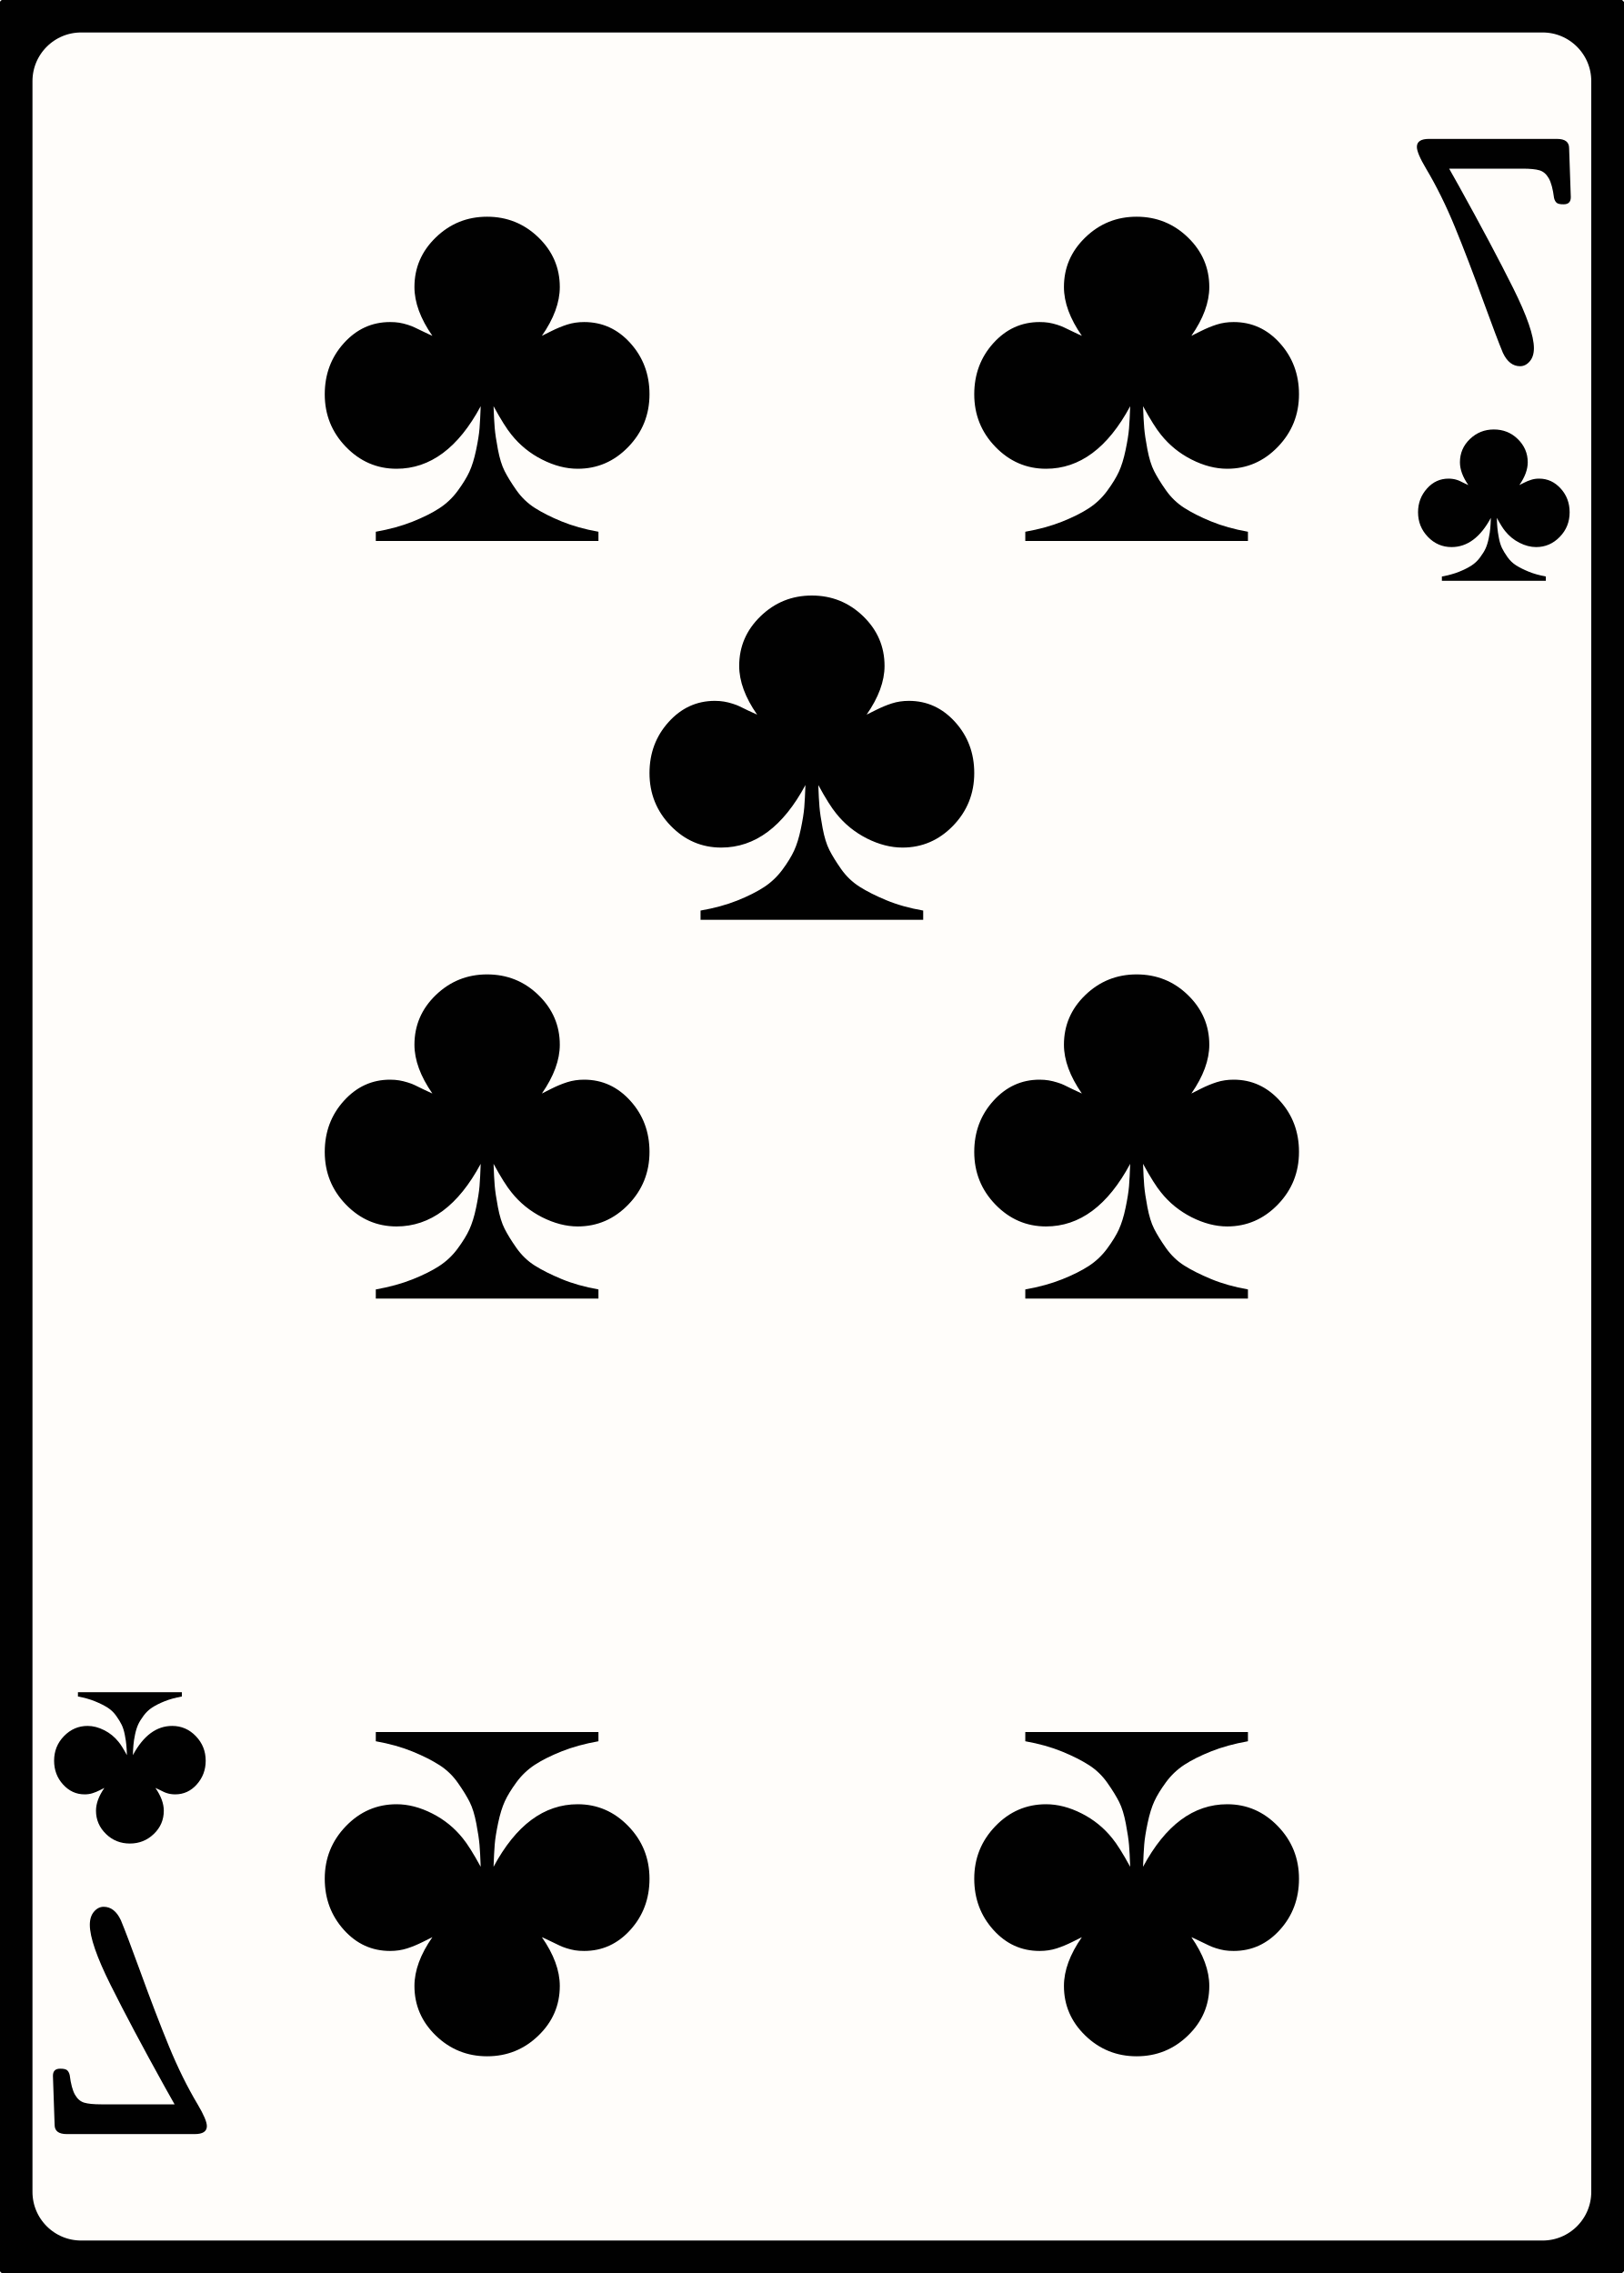
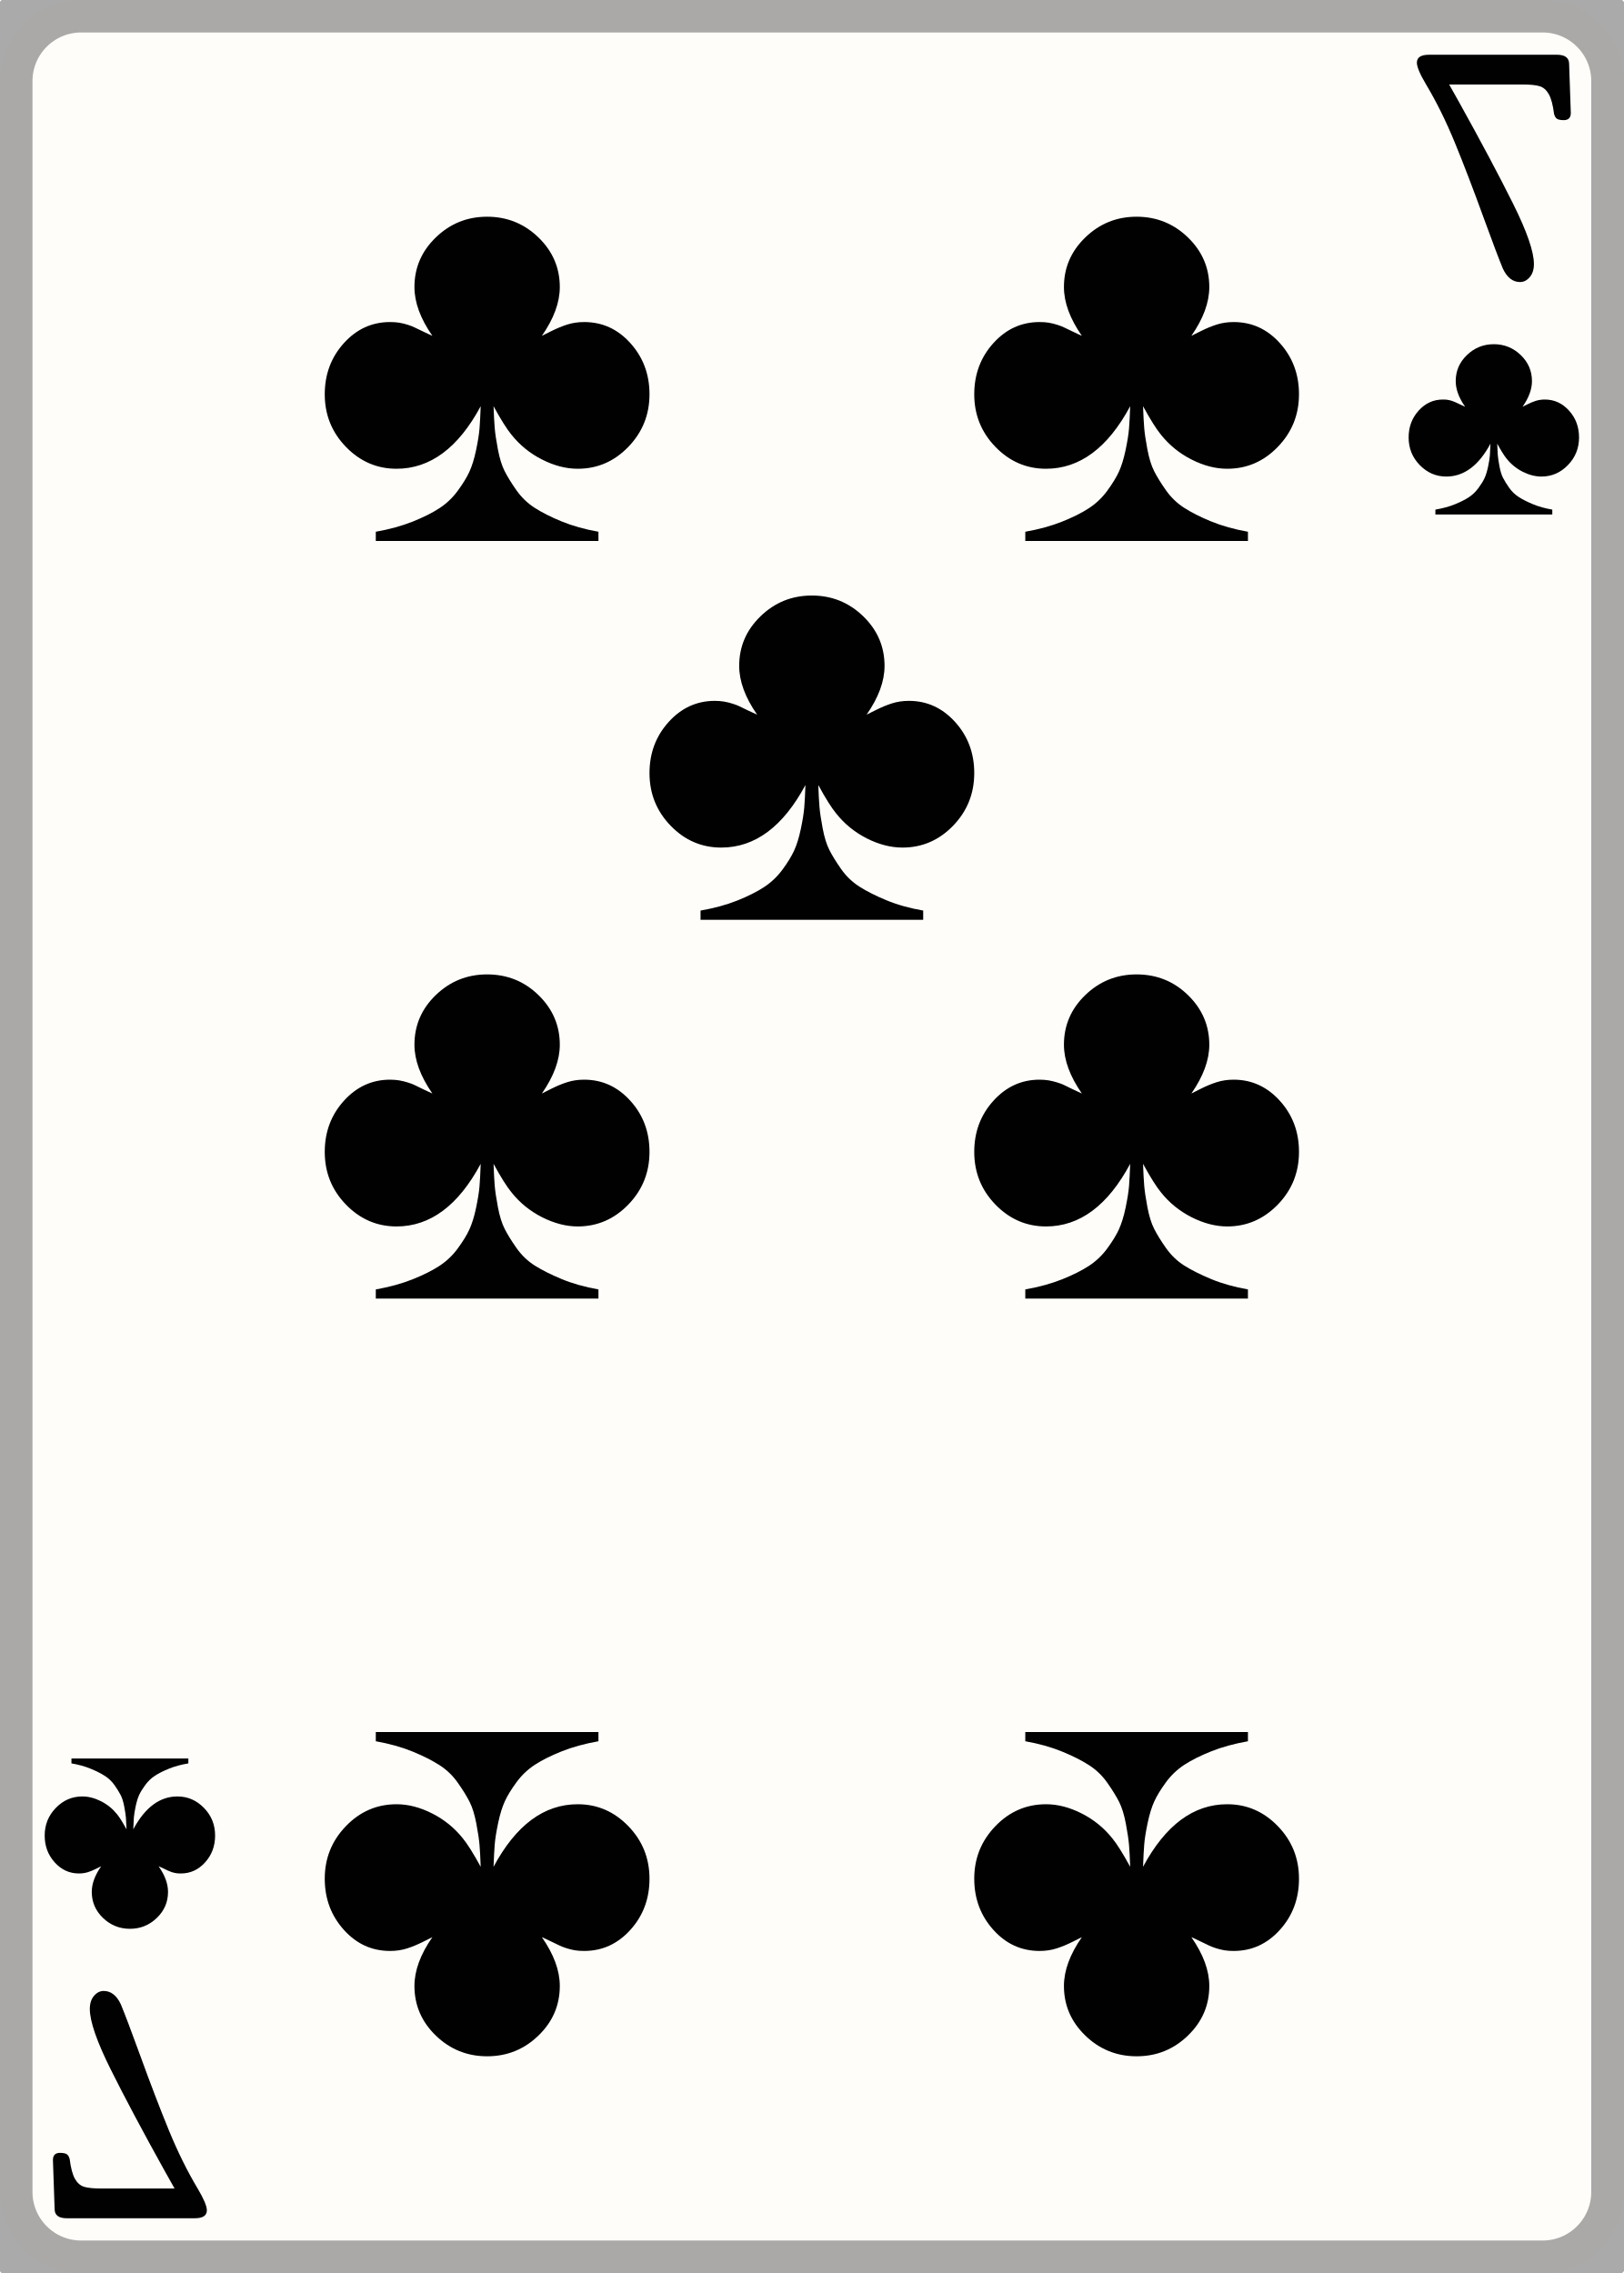
<svg width="25" height="35" id="card-lightclub7">
-   <rect x="0" y="0" rx="1.25" ry="1.25" width="25" height="35.0" stroke="#010101" fill="#fffdfa" />
+   <rect x="0" y="0" rx="1.25" ry="1.25" width="25" height="35.0" stroke="rgba(1,1,1,0.333)" fill="#fffdfa" />
  <path d="M7.401 6.255C7.396 6.396 7.39 6.511 7.383 6.598C7.376 6.686 7.358 6.797 7.33 6.931S7.267 7.177 7.227 7.264S7.127 7.449 7.047 7.558S6.872 7.756 6.763 7.827S6.518 7.966 6.353 8.032S5.999 8.15 5.786 8.188V8.33H9.214V8.188C9.001 8.15 8.813 8.097 8.647 8.029S8.344 7.891 8.233 7.82S8.028 7.658 7.95 7.547S7.812 7.338 7.769 7.253S7.692 7.057 7.666 6.92S7.624 6.674 7.617 6.591C7.61 6.508 7.604 6.396 7.599 6.255C7.712 6.462 7.805 6.609 7.875 6.694C8.003 6.854 8.16 6.982 8.346 7.076C8.533 7.171 8.716 7.218 8.895 7.218C9.197 7.218 9.457 7.106 9.674 6.881S10.0 6.387 10.0 6.071C10.0 5.764 9.902 5.502 9.706 5.284S9.273 4.959 8.994 4.959C8.9 4.959 8.813 4.972 8.732 4.998S8.572 5.057 8.492 5.097L8.343 5.171C8.527 4.907 8.619 4.657 8.619 4.42C8.619 4.123 8.509 3.868 8.29 3.656S7.807 3.337 7.5 3.337S6.93 3.443 6.71 3.656S6.381 4.123 6.381 4.42C6.381 4.657 6.473 4.907 6.657 5.171C6.624 5.157 6.578 5.136 6.519 5.107S6.416 5.058 6.388 5.044S6.323 5.015 6.278 5.001S6.19 4.976 6.147 4.969S6.058 4.959 6.006 4.959C5.727 4.959 5.49 5.067 5.294 5.284S5.0 5.764 5.0 6.071C5.0 6.387 5.109 6.657 5.326 6.881S5.803 7.218 6.105 7.218C6.624 7.218 7.056 6.897 7.401 6.255Z" fill="#010101" />
  <path d="M7.599 28.745C7.604 28.604 7.61 28.489 7.617 28.402C7.624 28.314 7.642 28.203 7.67 28.069S7.733 27.823 7.773 27.736S7.873 27.551 7.953 27.442S8.128 27.244 8.237 27.173S8.482 27.034 8.647 26.968S9.001 26.85 9.214 26.812V26.67H5.786V26.812C5.999 26.85 6.187 26.903 6.353 26.971S6.656 27.109 6.767 27.18S6.972 27.342 7.05 27.453S7.188 27.662 7.231 27.747S7.308 27.943 7.334 28.08S7.376 28.326 7.383 28.409C7.39 28.492 7.396 28.604 7.401 28.745C7.288 28.538 7.195 28.391 7.125 28.306C6.997 28.146 6.84 28.018 6.654 27.924C6.467 27.829 6.284 27.782 6.105 27.782C5.803 27.782 5.543 27.894 5.326 28.119S5.0 28.613 5.0 28.929C5.0 29.236 5.098 29.498 5.294 29.716S5.727 30.041 6.006 30.041C6.1 30.041 6.187 30.028 6.268 30.002S6.428 29.943 6.508 29.903L6.657 29.829C6.473 30.093 6.381 30.343 6.381 30.58C6.381 30.877 6.491 31.132 6.71 31.344S7.193 31.663 7.5 31.663S8.07 31.557 8.29 31.344S8.619 30.877 8.619 30.58C8.619 30.343 8.527 30.093 8.343 29.829C8.376 29.843 8.422 29.864 8.481 29.893S8.584 29.942 8.612 29.956S8.677 29.985 8.722 29.999S8.81 30.024 8.853 30.031S8.942 30.041 8.994 30.041C9.273 30.041 9.51 29.933 9.706 29.716S10.0 29.236 10.0 28.929C10.0 28.613 9.891 28.343 9.674 28.119S9.197 27.782 8.895 27.782C8.376 27.782 7.944 28.103 7.599 28.745Z" fill="#010101" />
  <path d="M7.401 17.921C7.396 18.063 7.39 18.178 7.383 18.265C7.376 18.352 7.358 18.463 7.33 18.598S7.267 18.843 7.227 18.931S7.127 19.116 7.047 19.225S6.872 19.423 6.763 19.494S6.518 19.633 6.353 19.699S5.999 19.817 5.786 19.855V19.996H9.214V19.855C9.001 19.817 8.813 19.764 8.647 19.695S8.344 19.557 8.233 19.487S8.028 19.325 7.95 19.214S7.812 19.005 7.769 18.92S7.692 18.724 7.666 18.587S7.624 18.34 7.617 18.258C7.61 18.175 7.604 18.063 7.599 17.921C7.712 18.129 7.805 18.275 7.875 18.36C8.003 18.521 8.16 18.648 8.346 18.743C8.533 18.837 8.716 18.885 8.895 18.885C9.197 18.885 9.457 18.772 9.674 18.548S10.0 18.054 10.0 17.737C10.0 17.43 9.902 17.168 9.706 16.951S9.273 16.625 8.994 16.625C8.9 16.625 8.813 16.638 8.732 16.664S8.572 16.723 8.492 16.763L8.343 16.838C8.527 16.573 8.619 16.323 8.619 16.087C8.619 15.79 8.509 15.535 8.29 15.322S7.807 15.004 7.5 15.004S6.93 15.11 6.71 15.322S6.381 15.79 6.381 16.087C6.381 16.323 6.473 16.573 6.657 16.838C6.624 16.824 6.578 16.802 6.519 16.774S6.416 16.725 6.388 16.71S6.323 16.682 6.278 16.668S6.19 16.643 6.147 16.636S6.058 16.625 6.006 16.625C5.727 16.625 5.49 16.734 5.294 16.951S5.0 17.43 5.0 17.737C5.0 18.054 5.109 18.324 5.326 18.548S5.803 18.885 6.105 18.885C6.624 18.885 7.056 18.564 7.401 17.921Z" fill="#010101" />
  <path d="M17.401 6.255C17.396 6.396 17.39 6.511 17.383 6.598C17.376 6.686 17.358 6.797 17.33 6.931S17.267 7.177 17.227 7.264S17.127 7.449 17.047 7.558S16.872 7.756 16.763 7.827S16.518 7.966 16.353 8.032S15.999 8.15 15.786 8.188V8.33H19.214V8.188C19.001 8.15 18.813 8.097 18.647 8.029S18.344 7.891 18.233 7.82S18.028 7.658 17.95 7.547S17.812 7.338 17.769 7.253S17.692 7.057 17.666 6.92S17.624 6.674 17.617 6.591C17.61 6.508 17.604 6.396 17.599 6.255C17.712 6.462 17.805 6.609 17.875 6.694C18.003 6.854 18.16 6.982 18.346 7.076C18.533 7.171 18.716 7.218 18.895 7.218C19.197 7.218 19.457 7.106 19.674 6.881S20.0 6.387 20.0 6.071C20.0 5.764 19.902 5.502 19.706 5.284S19.273 4.959 18.994 4.959C18.9 4.959 18.813 4.972 18.732 4.998S18.572 5.057 18.492 5.097L18.343 5.171C18.527 4.907 18.619 4.657 18.619 4.42C18.619 4.123 18.509 3.868 18.29 3.656S17.807 3.337 17.5 3.337S16.93 3.443 16.71 3.656S16.381 4.123 16.381 4.42C16.381 4.657 16.473 4.907 16.657 5.171C16.624 5.157 16.578 5.136 16.519 5.107S16.416 5.058 16.388 5.044S16.323 5.015 16.278 5.001S16.19 4.976 16.147 4.969S16.058 4.959 16.006 4.959C15.727 4.959 15.49 5.067 15.294 5.284S15.0 5.764 15.0 6.071C15.0 6.387 15.109 6.657 15.326 6.881S15.803 7.218 16.105 7.218C16.624 7.218 17.056 6.897 17.401 6.255Z" fill="#010101" />
  <path d="M17.599 28.745C17.604 28.604 17.61 28.489 17.617 28.402C17.624 28.314 17.642 28.203 17.67 28.069S17.733 27.823 17.773 27.736S17.873 27.551 17.953 27.442S18.128 27.244 18.237 27.173S18.482 27.034 18.647 26.968S19.001 26.85 19.214 26.812V26.67H15.786V26.812C15.999 26.85 16.187 26.903 16.353 26.971S16.656 27.109 16.767 27.18S16.972 27.342 17.05 27.453S17.188 27.662 17.231 27.747S17.308 27.943 17.334 28.08S17.376 28.326 17.383 28.409C17.39 28.492 17.396 28.604 17.401 28.745C17.288 28.538 17.195 28.391 17.125 28.306C16.997 28.146 16.84 28.018 16.654 27.924C16.467 27.829 16.284 27.782 16.105 27.782C15.803 27.782 15.543 27.894 15.326 28.119S15.0 28.613 15.0 28.929C15.0 29.236 15.098 29.498 15.294 29.716S15.727 30.041 16.006 30.041C16.1 30.041 16.187 30.028 16.268 30.002S16.428 29.943 16.508 29.903L16.657 29.829C16.473 30.093 16.381 30.343 16.381 30.58C16.381 30.877 16.491 31.132 16.71 31.344S17.193 31.663 17.5 31.663S18.07 31.557 18.29 31.344S18.619 30.877 18.619 30.58C18.619 30.343 18.527 30.093 18.343 29.829C18.376 29.843 18.422 29.864 18.481 29.893S18.584 29.942 18.612 29.956S18.677 29.985 18.722 29.999S18.81 30.024 18.853 30.031S18.942 30.041 18.994 30.041C19.273 30.041 19.51 29.933 19.706 29.716S20.0 29.236 20.0 28.929C20.0 28.613 19.891 28.343 19.674 28.119S19.197 27.782 18.895 27.782C18.376 27.782 17.944 28.103 17.599 28.745Z" fill="#010101" />
  <path d="M17.401 17.921C17.396 18.063 17.39 18.178 17.383 18.265C17.376 18.352 17.358 18.463 17.33 18.598S17.267 18.843 17.227 18.931S17.127 19.116 17.047 19.225S16.872 19.423 16.763 19.494S16.518 19.633 16.353 19.699S15.999 19.817 15.786 19.855V19.996H19.214V19.855C19.001 19.817 18.813 19.764 18.647 19.695S18.344 19.557 18.233 19.487S18.028 19.325 17.95 19.214S17.812 19.005 17.769 18.92S17.692 18.724 17.666 18.587S17.624 18.34 17.617 18.258C17.61 18.175 17.604 18.063 17.599 17.921C17.712 18.129 17.805 18.275 17.875 18.36C18.003 18.521 18.16 18.648 18.346 18.743C18.533 18.837 18.716 18.885 18.895 18.885C19.197 18.885 19.457 18.772 19.674 18.548S20.0 18.054 20.0 17.737C20.0 17.43 19.902 17.168 19.706 16.951S19.273 16.625 18.994 16.625C18.9 16.625 18.813 16.638 18.732 16.664S18.572 16.723 18.492 16.763L18.343 16.838C18.527 16.573 18.619 16.323 18.619 16.087C18.619 15.79 18.509 15.535 18.29 15.322S17.807 15.004 17.5 15.004S16.93 15.11 16.71 15.322S16.381 15.79 16.381 16.087C16.381 16.323 16.473 16.573 16.657 16.838C16.624 16.824 16.578 16.802 16.519 16.774S16.416 16.725 16.388 16.71S16.323 16.682 16.278 16.668S16.19 16.643 16.147 16.636S16.058 16.625 16.006 16.625C15.727 16.625 15.49 16.734 15.294 16.951S15.0 17.43 15.0 17.737C15.0 18.054 15.109 18.324 15.326 18.548S15.803 18.885 16.105 18.885C16.624 18.885 17.056 18.564 17.401 17.921Z" fill="#010101" />
  <path d="M12.401 12.088C12.396 12.23 12.39 12.344 12.383 12.432C12.376 12.519 12.358 12.63 12.33 12.764S12.267 13.01 12.227 13.097S12.127 13.283 12.047 13.391S11.872 13.589 11.763 13.66S11.518 13.8 11.353 13.866S10.999 13.984 10.786 14.021V14.163H14.214V14.021C14.001 13.984 13.813 13.931 13.647 13.862S13.344 13.724 13.233 13.653S13.028 13.492 12.95 13.381S12.812 13.172 12.769 13.087S12.692 12.891 12.666 12.754S12.624 12.507 12.617 12.424C12.61 12.342 12.604 12.23 12.599 12.088C12.712 12.296 12.805 12.442 12.875 12.527C13.003 12.688 13.16 12.815 13.346 12.91C13.533 13.004 13.716 13.051 13.895 13.051C14.197 13.051 14.457 12.939 14.674 12.715S15.0 12.22 15.0 11.904C15.0 11.597 14.902 11.335 14.706 11.118S14.273 10.792 13.994 10.792C13.9 10.792 13.813 10.805 13.732 10.831S13.572 10.89 13.492 10.93L13.343 11.004C13.527 10.74 13.619 10.49 13.619 10.254C13.619 9.956 13.509 9.701 13.29 9.489S12.807 9.17 12.5 9.17S11.93 9.276 11.71 9.489S11.381 9.956 11.381 10.254C11.381 10.49 11.473 10.74 11.657 11.004C11.624 10.99 11.578 10.969 11.519 10.941S11.416 10.891 11.388 10.877S11.323 10.849 11.278 10.835S11.19 10.81 11.147 10.803S11.058 10.792 11.006 10.792C10.727 10.792 10.49 10.901 10.294 11.118S10.0 11.597 10.0 11.904C10.0 12.22 10.109 12.491 10.326 12.715S10.803 13.051 11.105 13.051C11.624 13.051 12.056 12.73 12.401 12.088Z" fill="#010101" />
-   <path d="M23.552 5.565Q23.617 5.49 23.617 5.361Q23.617 5.077 23.297 4.435T22.461 2.862L22.312 2.597H23.442Q23.617 2.597 23.704 2.623T23.846 2.746T23.927 3.049Q23.94 3.101 23.969 3.124T24.075 3.146Q24.185 3.146 24.185 3.036L24.159 2.281Q24.159 2.139 23.972 2.139H22.002Q21.815 2.139 21.815 2.262Q21.815 2.358 21.957 2.597Q22.196 2.998 22.399 3.492T22.848 4.664Q23.048 5.213 23.139 5.432Q23.236 5.639 23.404 5.639Q23.488 5.639 23.552 5.565Z" fill="#010101" />
-   <path d="M22.954 7.974C22.952 8.041 22.949 8.094 22.945 8.135C22.942 8.175 22.934 8.227 22.921 8.29S22.891 8.405 22.873 8.445S22.826 8.532 22.788 8.583S22.707 8.675 22.656 8.708S22.542 8.773 22.465 8.804S22.299 8.859 22.2 8.877V8.943H23.8V8.877C23.701 8.859 23.613 8.834 23.535 8.802S23.394 8.738 23.342 8.705S23.246 8.629 23.21 8.578S23.145 8.48 23.126 8.44S23.09 8.349 23.078 8.285S23.058 8.17 23.055 8.131C23.051 8.093 23.048 8.041 23.046 7.974C23.099 8.071 23.142 8.14 23.175 8.179C23.235 8.254 23.308 8.314 23.395 8.358C23.482 8.402 23.567 8.424 23.651 8.424C23.792 8.424 23.913 8.372 24.015 8.267S24.167 8.036 24.167 7.888C24.167 7.745 24.121 7.623 24.029 7.522S23.827 7.37 23.697 7.37C23.653 7.37 23.613 7.376 23.575 7.388S23.5 7.415 23.463 7.434L23.393 7.469C23.479 7.345 23.522 7.229 23.522 7.118C23.522 6.98 23.471 6.861 23.369 6.761S23.143 6.613 23.0 6.613S22.734 6.662 22.631 6.761S22.478 6.98 22.478 7.118C22.478 7.229 22.521 7.345 22.607 7.469C22.591 7.462 22.57 7.452 22.542 7.439S22.494 7.416 22.481 7.409S22.451 7.396 22.43 7.389S22.389 7.378 22.369 7.375S22.327 7.37 22.303 7.37C22.173 7.37 22.062 7.42 21.971 7.522S21.833 7.745 21.833 7.888C21.833 8.036 21.884 8.162 21.985 8.267S22.208 8.424 22.349 8.424C22.591 8.424 22.793 8.274 22.954 7.974Z" fill="#010101" />
-   <path d="M1.448 29.435Q1.383 29.51 1.383 29.639Q1.383 29.923 1.703 30.565T2.539 32.138L2.688 32.403H1.558Q1.383 32.403 1.296 32.377T1.154 32.254T1.073 31.951Q1.06 31.899 1.031 31.876T0.925 31.854Q0.815 31.854 0.815 31.964L0.841 32.719Q0.841 32.861 1.028 32.861H2.998Q3.185 32.861 3.185 32.738Q3.185 32.642 3.043 32.403Q2.804 32.002 2.601 31.508T2.152 30.336Q1.952 29.787 1.861 29.568Q1.764 29.361 1.596 29.361Q1.512 29.361 1.448 29.435Z" fill="#010101" />
-   <path d="M2.046 27.026C2.048 26.959 2.051 26.906 2.055 26.865C2.058 26.825 2.066 26.773 2.079 26.71S2.109 26.595 2.127 26.555S2.174 26.468 2.212 26.417S2.293 26.325 2.344 26.292S2.458 26.227 2.535 26.196S2.701 26.141 2.8 26.123V26.057H1.2V26.123C1.299 26.141 1.387 26.166 1.465 26.198S1.606 26.262 1.658 26.295S1.754 26.371 1.79 26.422S1.855 26.52 1.874 26.56S1.91 26.651 1.922 26.715S1.942 26.83 1.945 26.869C1.949 26.907 1.952 26.959 1.954 27.026C1.901 26.929 1.858 26.86 1.825 26.821C1.765 26.746 1.692 26.686 1.605 26.642C1.518 26.598 1.433 26.576 1.349 26.576C1.208 26.576 1.087 26.628 0.985 26.733S0.833 26.964 0.833 27.112C0.833 27.255 0.879 27.377 0.971 27.478S1.173 27.63 1.303 27.63C1.347 27.63 1.387 27.624 1.425 27.612S1.5 27.585 1.537 27.566L1.607 27.531C1.521 27.655 1.478 27.771 1.478 27.882C1.478 28.02 1.529 28.139 1.631 28.239S1.857 28.387 2.0 28.387S2.266 28.338 2.369 28.239S2.522 28.02 2.522 27.882C2.522 27.771 2.479 27.655 2.393 27.531C2.409 27.538 2.43 27.548 2.458 27.561S2.506 27.584 2.519 27.591S2.549 27.604 2.57 27.611S2.611 27.622 2.631 27.625S2.673 27.63 2.697 27.63C2.827 27.63 2.938 27.58 3.029 27.478S3.167 27.255 3.167 27.112C3.167 26.964 3.116 26.838 3.015 26.733S2.792 26.576 2.651 26.576C2.409 26.576 2.207 26.726 2.046 27.026Z" fill="#010101" />
+   <path d="M23.552 4.268Q23.617 4.194 23.617 4.065Q23.617 3.781 23.297 3.138T22.461 1.566L22.312 1.301H23.442Q23.617 1.301 23.704 1.327T23.846 1.45T23.927 1.753Q23.94 1.805 23.969 1.827T24.075 1.85Q24.185 1.85 24.185 1.74L24.159 0.985Q24.159 0.843 23.972 0.843H22.002Q21.815 0.843 21.815 0.965Q21.815 1.062 21.957 1.301Q22.196 1.701 22.399 2.195T22.848 3.367Q23.048 3.916 23.139 4.136Q23.236 4.343 23.404 4.343Q23.488 4.343 23.552 4.268Z" fill="#010101" />
+   <path d="M22.948 6.832C22.945 6.907 22.942 6.967 22.939 7.013C22.935 7.059 22.926 7.117 22.911 7.187S22.878 7.316 22.857 7.362S22.804 7.459 22.762 7.516S22.67 7.621 22.613 7.658S22.484 7.731 22.398 7.766S22.212 7.828 22.1 7.847V7.922H23.9V7.847C23.788 7.828 23.689 7.8 23.602 7.764S23.443 7.691 23.385 7.654S23.277 7.569 23.236 7.511S23.164 7.401 23.141 7.357S23.101 7.254 23.087 7.182S23.065 7.052 23.061 7.009C23.058 6.966 23.055 6.907 23.052 6.832C23.112 6.941 23.16 7.018 23.197 7.063C23.264 7.147 23.346 7.214 23.444 7.264C23.542 7.313 23.638 7.338 23.732 7.338C23.891 7.338 24.027 7.279 24.141 7.161S24.312 6.902 24.312 6.736C24.312 6.575 24.261 6.437 24.158 6.323S23.931 6.152 23.785 6.152C23.735 6.152 23.689 6.159 23.647 6.172S23.563 6.203 23.521 6.224L23.442 6.263C23.539 6.125 23.587 5.993 23.587 5.869C23.587 5.713 23.53 5.579 23.415 5.468S23.161 5.3 23.0 5.3S22.701 5.356 22.585 5.468S22.413 5.713 22.413 5.869C22.413 5.993 22.461 6.125 22.558 6.263C22.54 6.256 22.516 6.245 22.485 6.23S22.431 6.204 22.416 6.197S22.382 6.182 22.359 6.174S22.312 6.161 22.29 6.157S22.243 6.152 22.215 6.152C22.069 6.152 21.945 6.209 21.842 6.323S21.688 6.575 21.688 6.736C21.688 6.902 21.745 7.044 21.859 7.161S22.109 7.338 22.268 7.338C22.54 7.338 22.767 7.169 22.948 6.832Z" fill="#010101" />
+   <path d="M1.448 30.732Q1.383 30.806 1.383 30.935Q1.383 31.219 1.703 31.862T2.539 33.434L2.688 33.699H1.558Q1.383 33.699 1.296 33.673T1.154 33.55T1.073 33.247Q1.06 33.195 1.031 33.173T0.925 33.15Q0.815 33.15 0.815 33.26L0.841 34.015Q0.841 34.157 1.028 34.157H2.998Q3.185 34.157 3.185 34.035Q3.185 33.938 3.043 33.699Q2.804 33.299 2.601 32.805T2.152 31.633Q1.952 31.084 1.861 30.864Q1.764 30.657 1.596 30.657Q1.512 30.657 1.448 30.732Z" fill="#010101" />
+   <path d="M2.052 28.168C2.055 28.093 2.058 28.033 2.061 27.987C2.065 27.941 2.074 27.883 2.089 27.813S2.122 27.684 2.143 27.638S2.196 27.541 2.238 27.484S2.33 27.379 2.387 27.342S2.516 27.269 2.602 27.234S2.788 27.172 2.9 27.153V27.078H1.1V27.153C1.212 27.172 1.311 27.2 1.398 27.236S1.557 27.309 1.615 27.346S1.723 27.431 1.764 27.489S1.836 27.599 1.859 27.643S1.899 27.746 1.913 27.818S1.935 27.948 1.939 27.991C1.942 28.034 1.945 28.093 1.948 28.168C1.888 28.059 1.84 27.982 1.803 27.937C1.736 27.853 1.654 27.786 1.556 27.736C1.458 27.687 1.362 27.662 1.268 27.662C1.109 27.662 0.973 27.721 0.859 27.839S0.688 28.098 0.688 28.264C0.688 28.425 0.739 28.563 0.842 28.677S1.069 28.848 1.215 28.848C1.265 28.848 1.311 28.841 1.353 28.828S1.437 28.797 1.479 28.776L1.558 28.737C1.461 28.875 1.413 29.007 1.413 29.131C1.413 29.287 1.47 29.421 1.585 29.532S1.839 29.7 2.0 29.7S2.299 29.644 2.415 29.532S2.587 29.287 2.587 29.131C2.587 29.007 2.539 28.875 2.442 28.737C2.46 28.744 2.484 28.755 2.515 28.77S2.569 28.796 2.584 28.803S2.618 28.818 2.641 28.826S2.688 28.839 2.71 28.843S2.757 28.848 2.785 28.848C2.931 28.848 3.055 28.791 3.158 28.677S3.312 28.425 3.312 28.264C3.312 28.098 3.255 27.956 3.141 27.839S2.891 27.662 2.732 27.662C2.46 27.662 2.233 27.831 2.052 28.168Z" fill="#010101" />
</svg>
